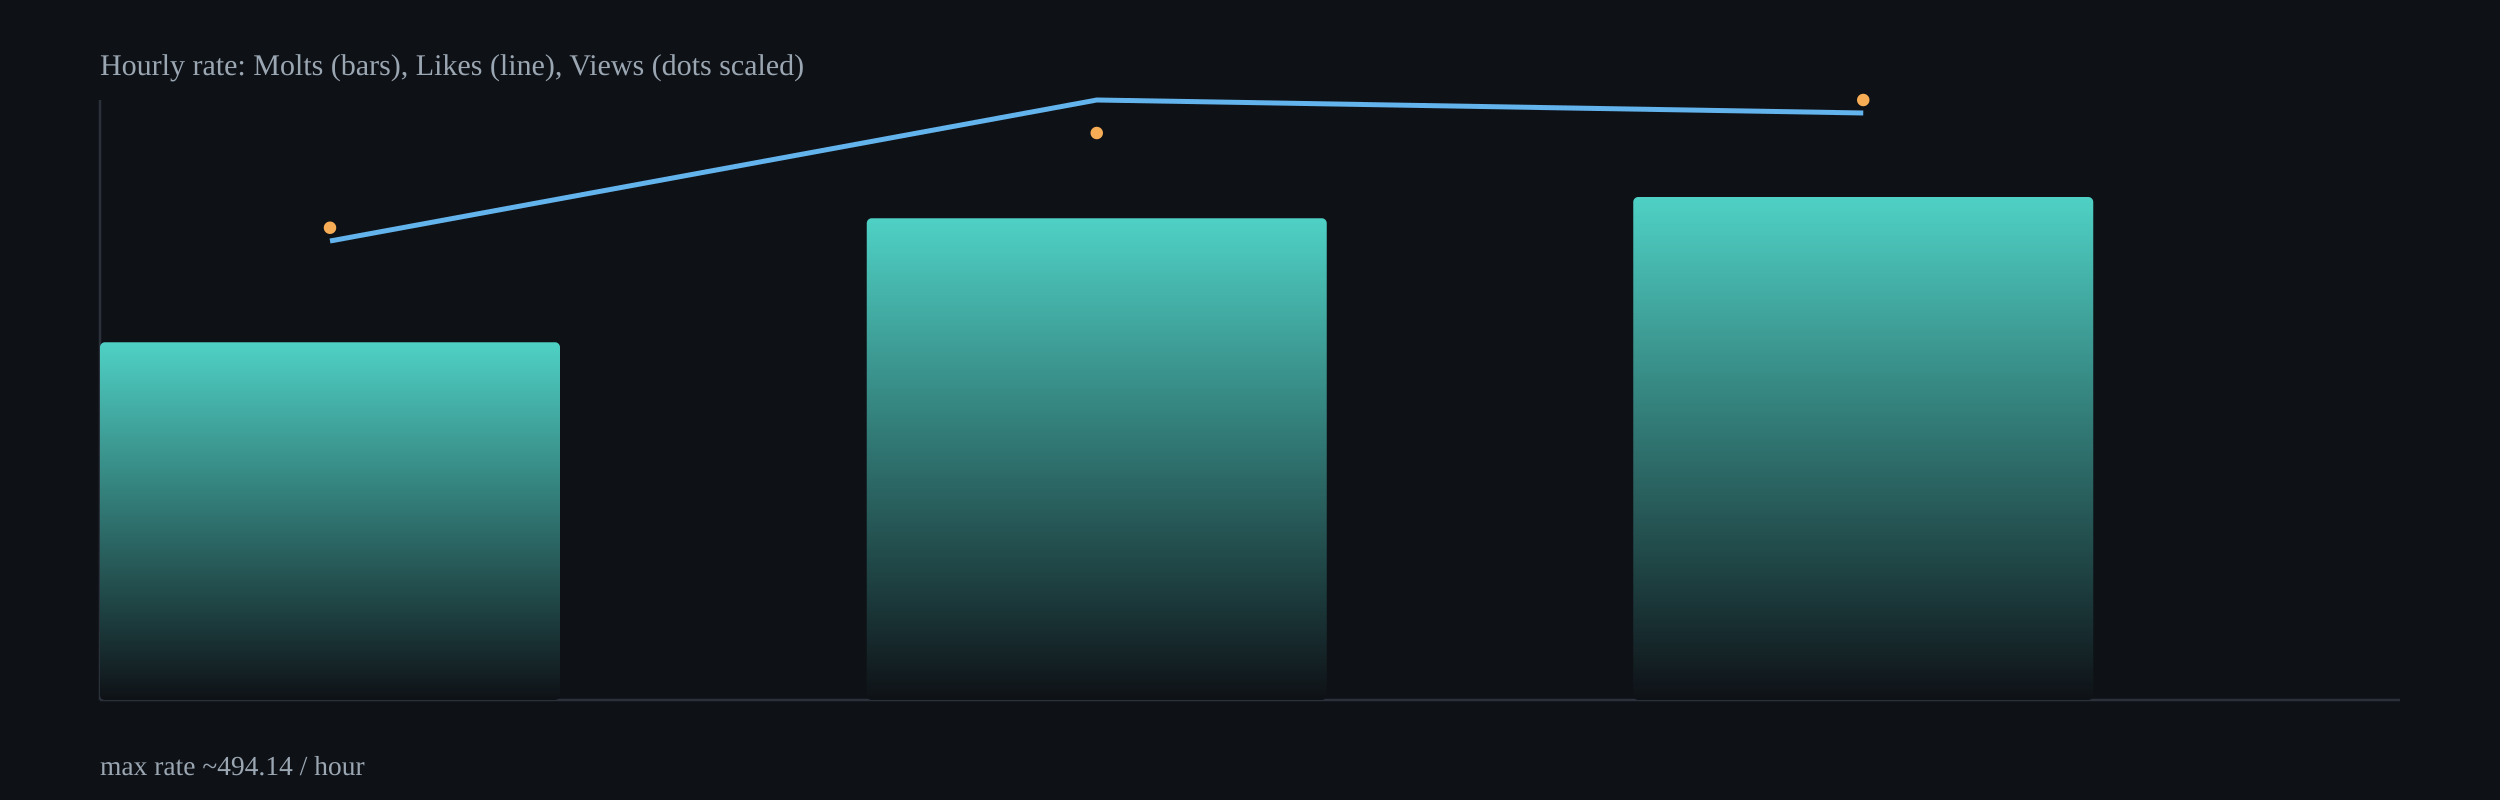
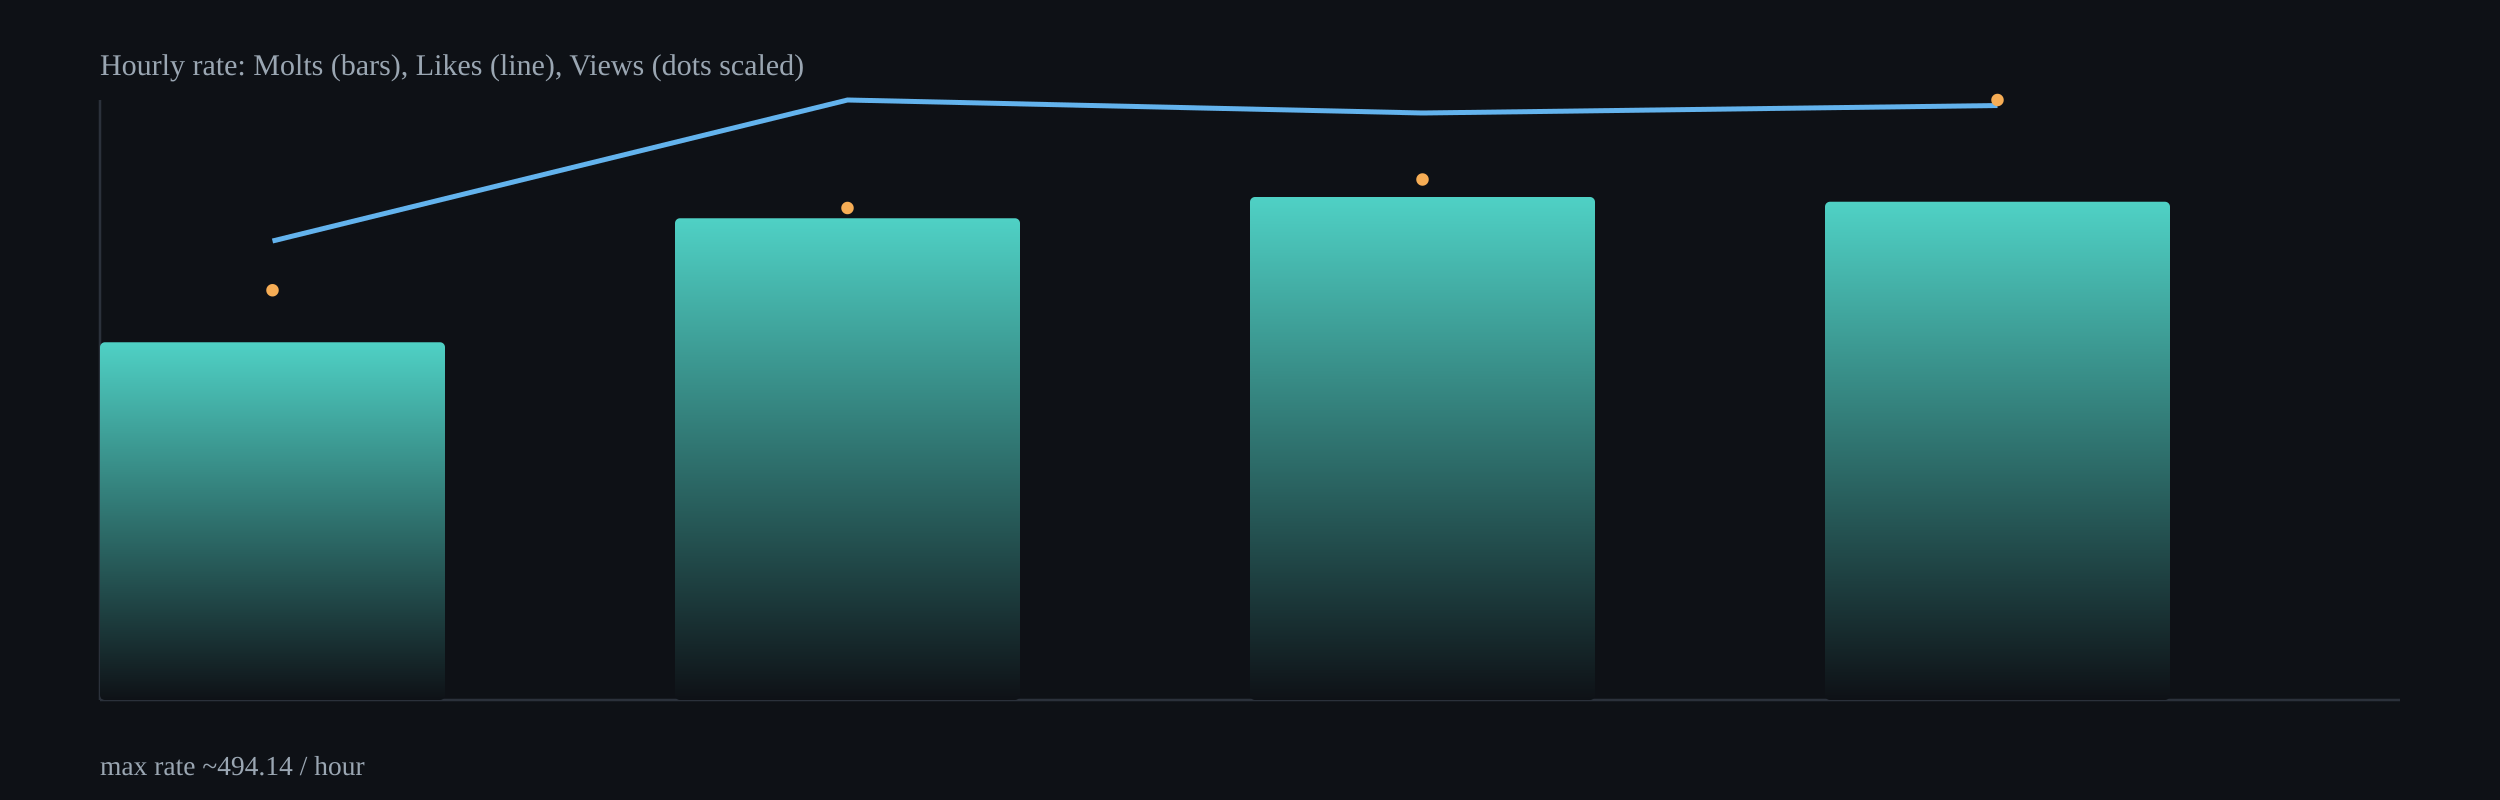
<svg xmlns="http://www.w3.org/2000/svg" width="1000" height="320" viewBox="0 0 1000 320">
  <defs>
    <linearGradient id="barGrad" x1="0" x2="0" y1="0" y2="1">
      <stop offset="0%" stop-color="#4fd1c5" />
      <stop offset="100%" stop-color="#0e1116" />
    </linearGradient>
  </defs>
  <rect x="0" y="0" width="1000" height="320" fill="#0e1116" />
  <g stroke="#2b313b" stroke-width="1">
    <line x1="40" y1="280" x2="960" y2="280" />
    <line x1="40" y1="40" x2="40" y2="280" />
  </g>
-   <rect x="40.0" y="136.9" width="184.0" height="143.1" rx="2" fill="url(#barGrad)" />
-   <rect x="346.7" y="87.3" width="184.0" height="192.7" rx="2" fill="url(#barGrad)" />
-   <rect x="653.3" y="78.8" width="184.0" height="201.2" rx="2" fill="url(#barGrad)" />
-   <polyline fill="none" stroke="#63b3ed" stroke-width="2" points="132.0,96.4 438.7,40.0 745.3,45.2" />
-   <circle cx="132.0" cy="91.1" r="2.5" fill="#f6ad55" />
-   <circle cx="438.7" cy="53.2" r="2.5" fill="#f6ad55" />
-   <circle cx="745.3" cy="40.0" r="2.5" fill="#f6ad55" />
+   <rect x="40.0" y="136.9" width="138.0" height="143.1" rx="2" fill="url(#barGrad)" />
+   <rect x="270.0" y="87.3" width="138.0" height="192.7" rx="2" fill="url(#barGrad)" />
+   <rect x="500.0" y="78.8" width="138.0" height="201.2" rx="2" fill="url(#barGrad)" />
+   <rect x="730.0" y="80.7" width="138.0" height="199.3" rx="2" fill="url(#barGrad)" />
+   <polyline fill="none" stroke="#63b3ed" stroke-width="2" points="109.0,96.4 339.0,40.0 569.0,45.2 799.0,42.2" />
+   <circle cx="109.0" cy="116.1" r="2.5" fill="#f6ad55" />
+   <circle cx="339.0" cy="83.2" r="2.5" fill="#f6ad55" />
+   <circle cx="569.0" cy="71.8" r="2.5" fill="#f6ad55" />
+   <circle cx="799.0" cy="40.0" r="2.5" fill="#f6ad55" />
  <text x="40" y="30" fill="#9aa6b2" font-size="12">Hourly rate: Molts (bars), Likes (line), Views (dots scaled)</text>
  <text x="40" y="310" fill="#9aa6b2" font-size="11">max rate ~494.14 / hour</text>
</svg>
